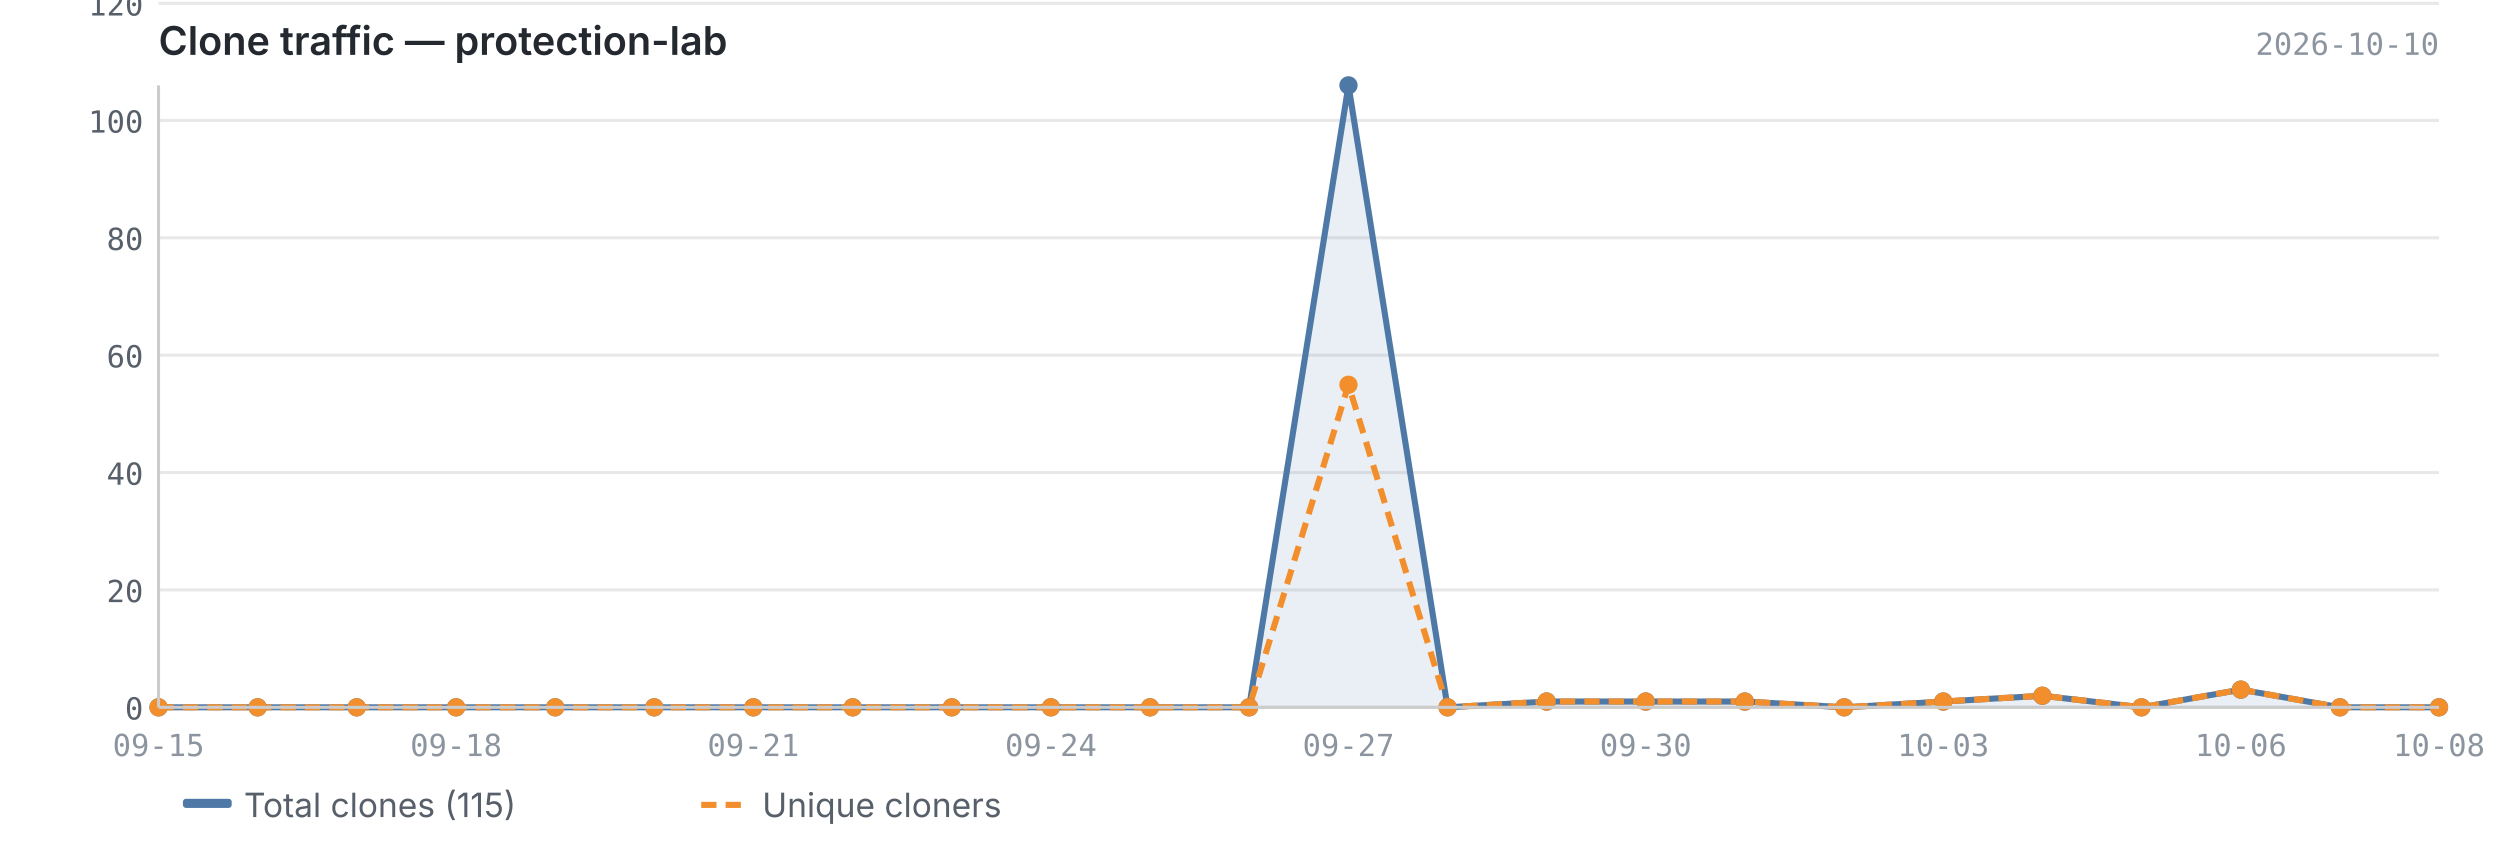
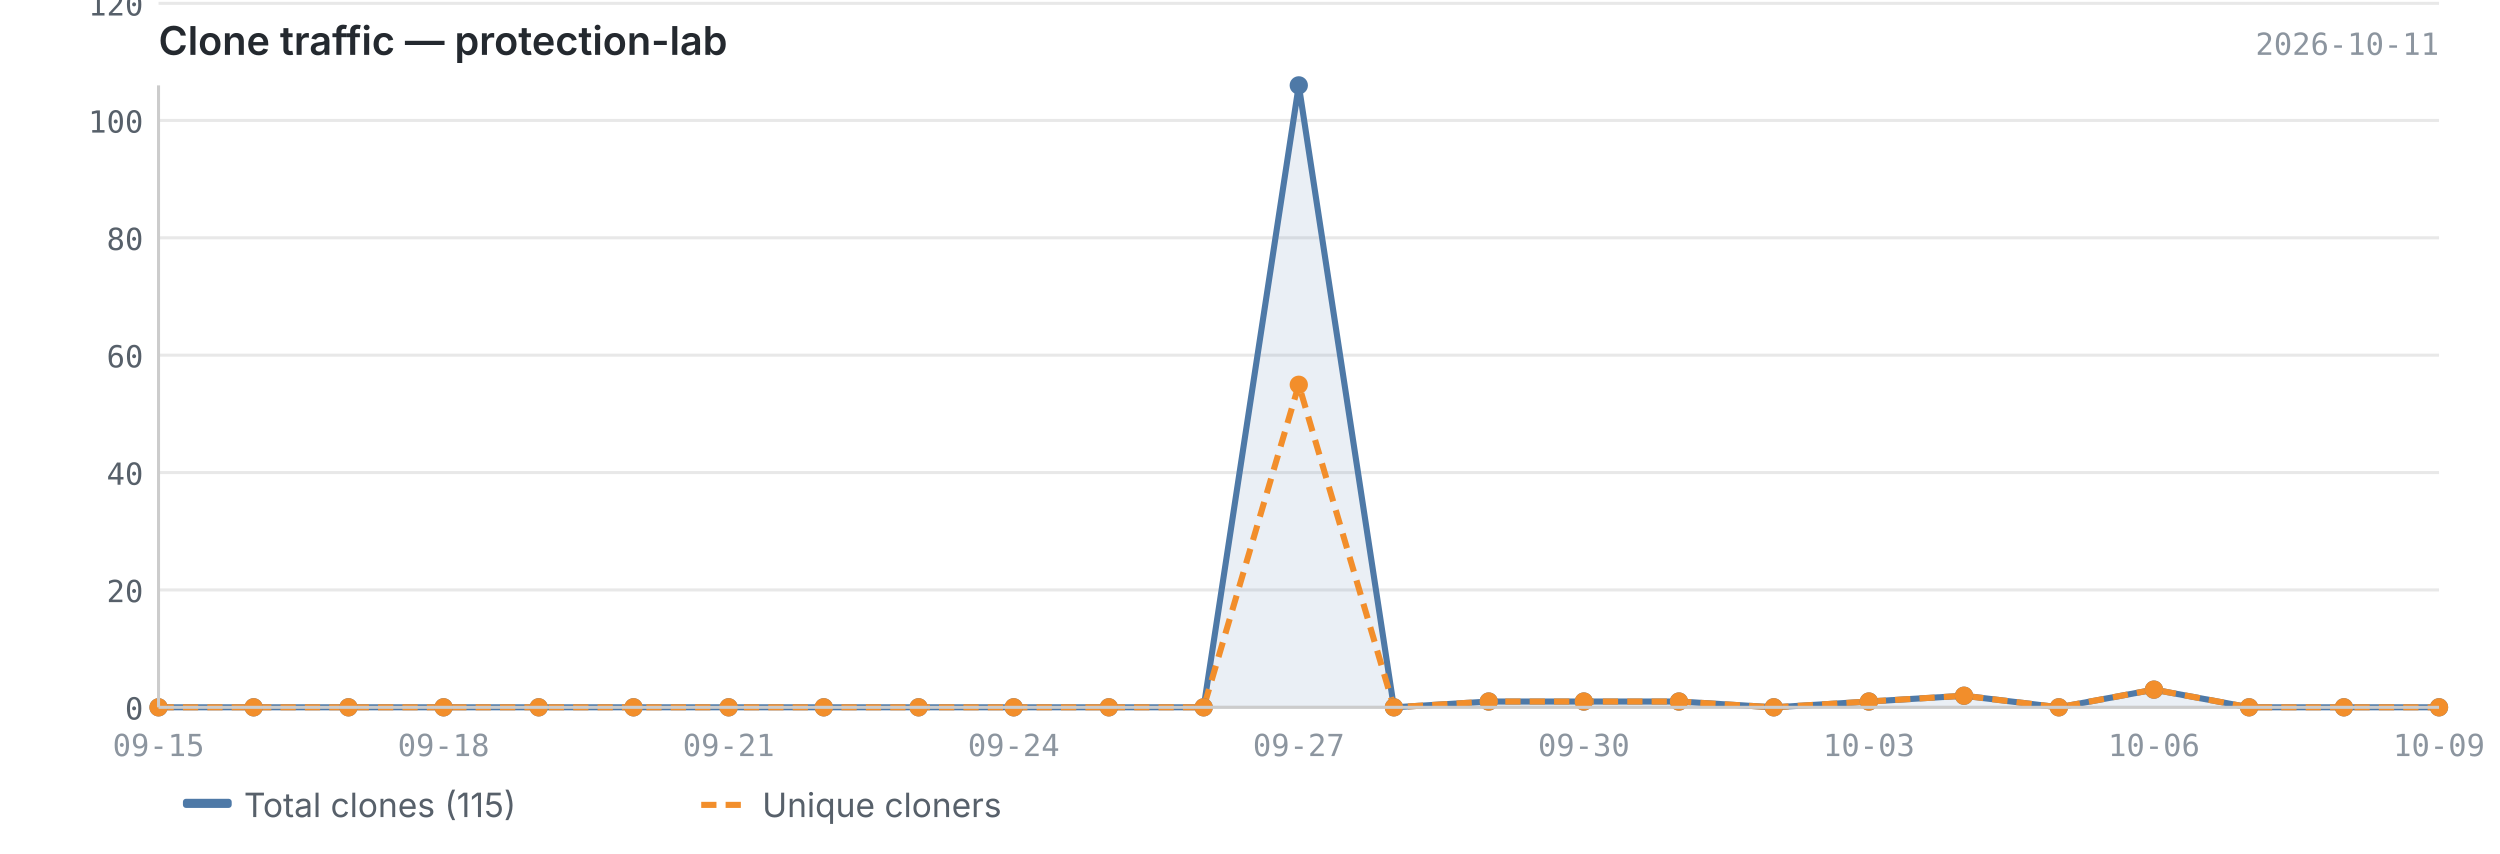
<svg xmlns="http://www.w3.org/2000/svg" viewBox="0 0 820 280" width="820" height="280">
  <text x="52" y="18" font-size="13" font-weight="600" fill="#24292f" font-family="-apple-system, BlinkMacSystemFont, 'Segoe UI', sans-serif">Clone traffic — protection-lab</text>
-   <text x="800" y="18" font-size="10" fill="#8c959f" font-family="ui-monospace, SFMono-Regular, 'SF Mono', Menlo, monospace" text-anchor="end">2026-10-10</text>
+   <text x="800" y="18" font-size="10" fill="#8c959f" font-family="ui-monospace, SFMono-Regular, 'SF Mono', Menlo, monospace" text-anchor="end">2026-10-11</text>
  <line x1="52" y1="232.0" x2="800" y2="232.0" stroke="#e8e8e8" stroke-width="1" />
  <line x1="52" y1="193.5" x2="800" y2="193.5" stroke="#e8e8e8" stroke-width="1" />
  <line x1="52" y1="155.0" x2="800" y2="155.0" stroke="#e8e8e8" stroke-width="1" />
  <line x1="52" y1="116.5" x2="800" y2="116.5" stroke="#e8e8e8" stroke-width="1" />
  <line x1="52" y1="78.0" x2="800" y2="78.0" stroke="#e8e8e8" stroke-width="1" />
  <line x1="52" y1="39.5" x2="800" y2="39.5" stroke="#e8e8e8" stroke-width="1" />
  <line x1="52" y1="1.1" x2="800" y2="1.1" stroke="#e8e8e8" stroke-width="1" />
-   <path d="M52.0,232.0 L52.0,232.0 L84.5,232.0 L117.0,232.0 L149.6,232.0 L182.1,232.0 L214.6,232.0 L247.1,232.0 L279.7,232.0 L312.2,232.0 L344.7,232.0 L377.2,232.0 L409.7,232.0 L442.3,28.0 L474.8,232.0 L507.3,230.1 L539.8,230.1 L572.3,230.1 L604.9,232.0 L637.4,230.1 L669.9,228.2 L702.4,232.0 L735.0,226.2 L767.5,232.0 L800.0,232.0 L800.0,232.0 L52.0,232.0Z" fill="#4e79a7" opacity="0.12" />
-   <polyline points="52.0,232.0 84.5,232.0 117.0,232.0 149.6,232.0 182.1,232.0 214.6,232.0 247.1,232.0 279.7,232.0 312.2,232.0 344.7,232.0 377.2,232.0 409.7,232.0 442.3,28.0 474.8,232.0 507.3,230.1 539.8,230.1 572.3,230.1 604.9,232.0 637.4,230.1 669.9,228.2 702.4,232.0 735.0,226.2 767.5,232.0 800.0,232.0" fill="none" stroke="#4e79a7" stroke-width="2" stroke-linejoin="round" />
-   <polyline points="52.0,232.0 84.5,232.0 117.0,232.0 149.6,232.0 182.1,232.0 214.6,232.0 247.1,232.0 279.7,232.0 312.2,232.0 344.7,232.0 377.2,232.0 409.7,232.0 442.3,126.2 474.8,232.0 507.3,230.1 539.8,230.1 572.3,230.1 604.9,232.0 637.4,230.1 669.9,228.2 702.4,232.0 735.0,226.2 767.5,232.0 800.0,232.0" fill="none" stroke="#f28e2b" stroke-width="2" stroke-linejoin="round" stroke-dasharray="5,3" />
+   <path d="M52.0,232.0 L52.0,232.0 L83.2,232.0 L114.3,232.0 L145.5,232.0 L176.7,232.0 L207.8,232.0 L239.0,232.0 L270.2,232.0 L301.3,232.0 L332.5,232.0 L363.7,232.0 L394.8,232.0 L426.0,28.0 L457.2,232.0 L488.3,230.1 L519.5,230.1 L550.7,230.1 L581.8,232.0 L613.0,230.1 L644.2,228.2 L675.3,232.0 L706.5,226.2 L737.7,232.0 L768.8,232.0 L800.0,232.0 L800.0,232.0 L52.0,232.0Z" fill="#4e79a7" opacity="0.12" />
+   <polyline points="52.0,232.0 83.2,232.0 114.3,232.0 145.5,232.0 176.7,232.0 207.8,232.0 239.0,232.0 270.2,232.0 301.3,232.0 332.5,232.0 363.7,232.0 394.8,232.0 426.0,28.0 457.2,232.0 488.3,230.1 519.5,230.1 550.7,230.1 581.8,232.0 613.0,230.1 644.2,228.2 675.3,232.0 706.5,226.2 737.7,232.0 768.8,232.0 800.0,232.0" fill="none" stroke="#4e79a7" stroke-width="2" stroke-linejoin="round" />
+   <polyline points="52.0,232.0 83.2,232.0 114.3,232.0 145.5,232.0 176.7,232.0 207.8,232.0 239.0,232.0 270.2,232.0 301.3,232.0 332.5,232.0 363.7,232.0 394.8,232.0 426.0,126.2 457.2,232.0 488.3,230.1 519.5,230.1 550.7,230.1 581.8,232.0 613.0,230.1 644.2,228.2 675.3,232.0 706.5,226.2 737.7,232.0 768.8,232.0 800.0,232.0" fill="none" stroke="#f28e2b" stroke-width="2" stroke-linejoin="round" stroke-dasharray="5,3" />
  <circle cx="52.0" cy="232.0" r="3" fill="#4e79a7" />
-   <circle cx="84.5" cy="232.0" r="3" fill="#4e79a7" />
-   <circle cx="117.0" cy="232.0" r="3" fill="#4e79a7" />
-   <circle cx="149.6" cy="232.0" r="3" fill="#4e79a7" />
-   <circle cx="182.1" cy="232.0" r="3" fill="#4e79a7" />
-   <circle cx="214.6" cy="232.0" r="3" fill="#4e79a7" />
-   <circle cx="247.1" cy="232.0" r="3" fill="#4e79a7" />
-   <circle cx="279.7" cy="232.0" r="3" fill="#4e79a7" />
-   <circle cx="312.2" cy="232.0" r="3" fill="#4e79a7" />
-   <circle cx="344.7" cy="232.0" r="3" fill="#4e79a7" />
-   <circle cx="377.2" cy="232.0" r="3" fill="#4e79a7" />
-   <circle cx="409.7" cy="232.0" r="3" fill="#4e79a7" />
-   <circle cx="442.3" cy="28.0" r="3" fill="#4e79a7" />
-   <circle cx="474.8" cy="232.0" r="3" fill="#4e79a7" />
-   <circle cx="507.3" cy="230.1" r="3" fill="#4e79a7" />
-   <circle cx="539.8" cy="230.1" r="3" fill="#4e79a7" />
-   <circle cx="572.3" cy="230.1" r="3" fill="#4e79a7" />
-   <circle cx="604.9" cy="232.0" r="3" fill="#4e79a7" />
-   <circle cx="637.4" cy="230.1" r="3" fill="#4e79a7" />
-   <circle cx="669.9" cy="228.2" r="3" fill="#4e79a7" />
-   <circle cx="702.4" cy="232.0" r="3" fill="#4e79a7" />
-   <circle cx="735.0" cy="226.2" r="3" fill="#4e79a7" />
-   <circle cx="767.5" cy="232.0" r="3" fill="#4e79a7" />
+   <circle cx="83.2" cy="232.0" r="3" fill="#4e79a7" />
+   <circle cx="114.3" cy="232.0" r="3" fill="#4e79a7" />
+   <circle cx="145.5" cy="232.0" r="3" fill="#4e79a7" />
+   <circle cx="176.7" cy="232.0" r="3" fill="#4e79a7" />
+   <circle cx="207.8" cy="232.0" r="3" fill="#4e79a7" />
+   <circle cx="239.0" cy="232.0" r="3" fill="#4e79a7" />
+   <circle cx="270.2" cy="232.0" r="3" fill="#4e79a7" />
+   <circle cx="301.3" cy="232.0" r="3" fill="#4e79a7" />
+   <circle cx="332.5" cy="232.0" r="3" fill="#4e79a7" />
+   <circle cx="363.7" cy="232.0" r="3" fill="#4e79a7" />
+   <circle cx="394.8" cy="232.0" r="3" fill="#4e79a7" />
+   <circle cx="426.0" cy="28.0" r="3" fill="#4e79a7" />
+   <circle cx="457.2" cy="232.0" r="3" fill="#4e79a7" />
+   <circle cx="488.3" cy="230.1" r="3" fill="#4e79a7" />
+   <circle cx="519.5" cy="230.1" r="3" fill="#4e79a7" />
+   <circle cx="550.7" cy="230.1" r="3" fill="#4e79a7" />
+   <circle cx="581.8" cy="232.0" r="3" fill="#4e79a7" />
+   <circle cx="613.0" cy="230.1" r="3" fill="#4e79a7" />
+   <circle cx="644.2" cy="228.2" r="3" fill="#4e79a7" />
+   <circle cx="675.3" cy="232.0" r="3" fill="#4e79a7" />
+   <circle cx="706.5" cy="226.2" r="3" fill="#4e79a7" />
+   <circle cx="737.7" cy="232.0" r="3" fill="#4e79a7" />
+   <circle cx="768.8" cy="232.0" r="3" fill="#4e79a7" />
  <circle cx="800.0" cy="232.0" r="3" fill="#4e79a7" />
  <circle cx="52.0" cy="232.0" r="3" fill="#f28e2b" />
-   <circle cx="84.5" cy="232.0" r="3" fill="#f28e2b" />
-   <circle cx="117.0" cy="232.0" r="3" fill="#f28e2b" />
-   <circle cx="149.6" cy="232.0" r="3" fill="#f28e2b" />
-   <circle cx="182.1" cy="232.0" r="3" fill="#f28e2b" />
-   <circle cx="214.6" cy="232.0" r="3" fill="#f28e2b" />
-   <circle cx="247.1" cy="232.0" r="3" fill="#f28e2b" />
-   <circle cx="279.7" cy="232.0" r="3" fill="#f28e2b" />
-   <circle cx="312.2" cy="232.0" r="3" fill="#f28e2b" />
-   <circle cx="344.7" cy="232.0" r="3" fill="#f28e2b" />
-   <circle cx="377.2" cy="232.0" r="3" fill="#f28e2b" />
-   <circle cx="409.7" cy="232.0" r="3" fill="#f28e2b" />
-   <circle cx="442.3" cy="126.2" r="3" fill="#f28e2b" />
-   <circle cx="474.8" cy="232.0" r="3" fill="#f28e2b" />
-   <circle cx="507.3" cy="230.1" r="3" fill="#f28e2b" />
-   <circle cx="539.8" cy="230.1" r="3" fill="#f28e2b" />
-   <circle cx="572.3" cy="230.1" r="3" fill="#f28e2b" />
-   <circle cx="604.9" cy="232.0" r="3" fill="#f28e2b" />
-   <circle cx="637.4" cy="230.1" r="3" fill="#f28e2b" />
-   <circle cx="669.9" cy="228.2" r="3" fill="#f28e2b" />
-   <circle cx="702.4" cy="232.0" r="3" fill="#f28e2b" />
-   <circle cx="735.0" cy="226.2" r="3" fill="#f28e2b" />
-   <circle cx="767.5" cy="232.0" r="3" fill="#f28e2b" />
+   <circle cx="83.2" cy="232.0" r="3" fill="#f28e2b" />
+   <circle cx="114.3" cy="232.0" r="3" fill="#f28e2b" />
+   <circle cx="145.5" cy="232.0" r="3" fill="#f28e2b" />
+   <circle cx="176.7" cy="232.0" r="3" fill="#f28e2b" />
+   <circle cx="207.8" cy="232.0" r="3" fill="#f28e2b" />
+   <circle cx="239.0" cy="232.0" r="3" fill="#f28e2b" />
+   <circle cx="270.2" cy="232.0" r="3" fill="#f28e2b" />
+   <circle cx="301.3" cy="232.0" r="3" fill="#f28e2b" />
+   <circle cx="332.5" cy="232.0" r="3" fill="#f28e2b" />
+   <circle cx="363.7" cy="232.0" r="3" fill="#f28e2b" />
+   <circle cx="394.8" cy="232.0" r="3" fill="#f28e2b" />
+   <circle cx="426.0" cy="126.2" r="3" fill="#f28e2b" />
+   <circle cx="457.2" cy="232.0" r="3" fill="#f28e2b" />
+   <circle cx="488.3" cy="230.1" r="3" fill="#f28e2b" />
+   <circle cx="519.5" cy="230.1" r="3" fill="#f28e2b" />
+   <circle cx="550.7" cy="230.1" r="3" fill="#f28e2b" />
+   <circle cx="581.8" cy="232.0" r="3" fill="#f28e2b" />
+   <circle cx="613.0" cy="230.1" r="3" fill="#f28e2b" />
+   <circle cx="644.2" cy="228.2" r="3" fill="#f28e2b" />
+   <circle cx="675.3" cy="232.0" r="3" fill="#f28e2b" />
+   <circle cx="706.5" cy="226.2" r="3" fill="#f28e2b" />
+   <circle cx="737.7" cy="232.0" r="3" fill="#f28e2b" />
+   <circle cx="768.8" cy="232.0" r="3" fill="#f28e2b" />
  <circle cx="800.0" cy="232.0" r="3" fill="#f28e2b" />
  <line x1="52" y1="28" x2="52" y2="232" stroke="#cccccc" stroke-width="1" />
  <line x1="52" y1="232" x2="800" y2="232" stroke="#cccccc" stroke-width="1" />
  <text x="47" y="236.0" text-anchor="end" font-size="10" fill="#57606a" font-family="ui-monospace, SFMono-Regular, 'SF Mono', Menlo, monospace">0</text>
  <text x="47" y="197.5" text-anchor="end" font-size="10" fill="#57606a" font-family="ui-monospace, SFMono-Regular, 'SF Mono', Menlo, monospace">20</text>
  <text x="47" y="159.0" text-anchor="end" font-size="10" fill="#57606a" font-family="ui-monospace, SFMono-Regular, 'SF Mono', Menlo, monospace">40</text>
  <text x="47" y="120.5" text-anchor="end" font-size="10" fill="#57606a" font-family="ui-monospace, SFMono-Regular, 'SF Mono', Menlo, monospace">60</text>
  <text x="47" y="82.0" text-anchor="end" font-size="10" fill="#57606a" font-family="ui-monospace, SFMono-Regular, 'SF Mono', Menlo, monospace">80</text>
  <text x="47" y="43.5" text-anchor="end" font-size="10" fill="#57606a" font-family="ui-monospace, SFMono-Regular, 'SF Mono', Menlo, monospace">100</text>
  <text x="47" y="5.1" text-anchor="end" font-size="10" fill="#57606a" font-family="ui-monospace, SFMono-Regular, 'SF Mono', Menlo, monospace">120</text>
  <text x="52.0" y="248" text-anchor="middle" font-size="10" fill="#8c959f" font-family="ui-monospace, SFMono-Regular, 'SF Mono', Menlo, monospace">09-15</text>
-   <text x="149.6" y="248" text-anchor="middle" font-size="10" fill="#8c959f" font-family="ui-monospace, SFMono-Regular, 'SF Mono', Menlo, monospace">09-18</text>
-   <text x="247.1" y="248" text-anchor="middle" font-size="10" fill="#8c959f" font-family="ui-monospace, SFMono-Regular, 'SF Mono', Menlo, monospace">09-21</text>
-   <text x="344.7" y="248" text-anchor="middle" font-size="10" fill="#8c959f" font-family="ui-monospace, SFMono-Regular, 'SF Mono', Menlo, monospace">09-24</text>
-   <text x="442.3" y="248" text-anchor="middle" font-size="10" fill="#8c959f" font-family="ui-monospace, SFMono-Regular, 'SF Mono', Menlo, monospace">09-27</text>
-   <text x="539.8" y="248" text-anchor="middle" font-size="10" fill="#8c959f" font-family="ui-monospace, SFMono-Regular, 'SF Mono', Menlo, monospace">09-30</text>
-   <text x="637.4" y="248" text-anchor="middle" font-size="10" fill="#8c959f" font-family="ui-monospace, SFMono-Regular, 'SF Mono', Menlo, monospace">10-03</text>
-   <text x="735.0" y="248" text-anchor="middle" font-size="10" fill="#8c959f" font-family="ui-monospace, SFMono-Regular, 'SF Mono', Menlo, monospace">10-06</text>
-   <text x="800.0" y="248" text-anchor="middle" font-size="10" fill="#8c959f" font-family="ui-monospace, SFMono-Regular, 'SF Mono', Menlo, monospace">10-08</text>
+   <text x="145.5" y="248" text-anchor="middle" font-size="10" fill="#8c959f" font-family="ui-monospace, SFMono-Regular, 'SF Mono', Menlo, monospace">09-18</text>
+   <text x="239.0" y="248" text-anchor="middle" font-size="10" fill="#8c959f" font-family="ui-monospace, SFMono-Regular, 'SF Mono', Menlo, monospace">09-21</text>
+   <text x="332.5" y="248" text-anchor="middle" font-size="10" fill="#8c959f" font-family="ui-monospace, SFMono-Regular, 'SF Mono', Menlo, monospace">09-24</text>
+   <text x="426.0" y="248" text-anchor="middle" font-size="10" fill="#8c959f" font-family="ui-monospace, SFMono-Regular, 'SF Mono', Menlo, monospace">09-27</text>
+   <text x="519.5" y="248" text-anchor="middle" font-size="10" fill="#8c959f" font-family="ui-monospace, SFMono-Regular, 'SF Mono', Menlo, monospace">09-30</text>
+   <text x="613.0" y="248" text-anchor="middle" font-size="10" fill="#8c959f" font-family="ui-monospace, SFMono-Regular, 'SF Mono', Menlo, monospace">10-03</text>
+   <text x="706.5" y="248" text-anchor="middle" font-size="10" fill="#8c959f" font-family="ui-monospace, SFMono-Regular, 'SF Mono', Menlo, monospace">10-06</text>
+   <text x="800.0" y="248" text-anchor="middle" font-size="10" fill="#8c959f" font-family="ui-monospace, SFMono-Regular, 'SF Mono', Menlo, monospace">10-09</text>
  <rect x="60" y="262" width="16" height="3" fill="#4e79a7" rx="1" />
  <text x="80" y="268" font-size="11" fill="#57606a" font-family="-apple-system, BlinkMacSystemFont, 'Segoe UI', sans-serif">Total clones (115)</text>
  <line x1="230" y1="264" x2="246" y2="264" stroke="#f28e2b" stroke-width="2" stroke-dasharray="5,3" />
  <text x="250" y="268" font-size="11" fill="#57606a" font-family="-apple-system, BlinkMacSystemFont, 'Segoe UI', sans-serif">Unique cloners</text>
</svg>
